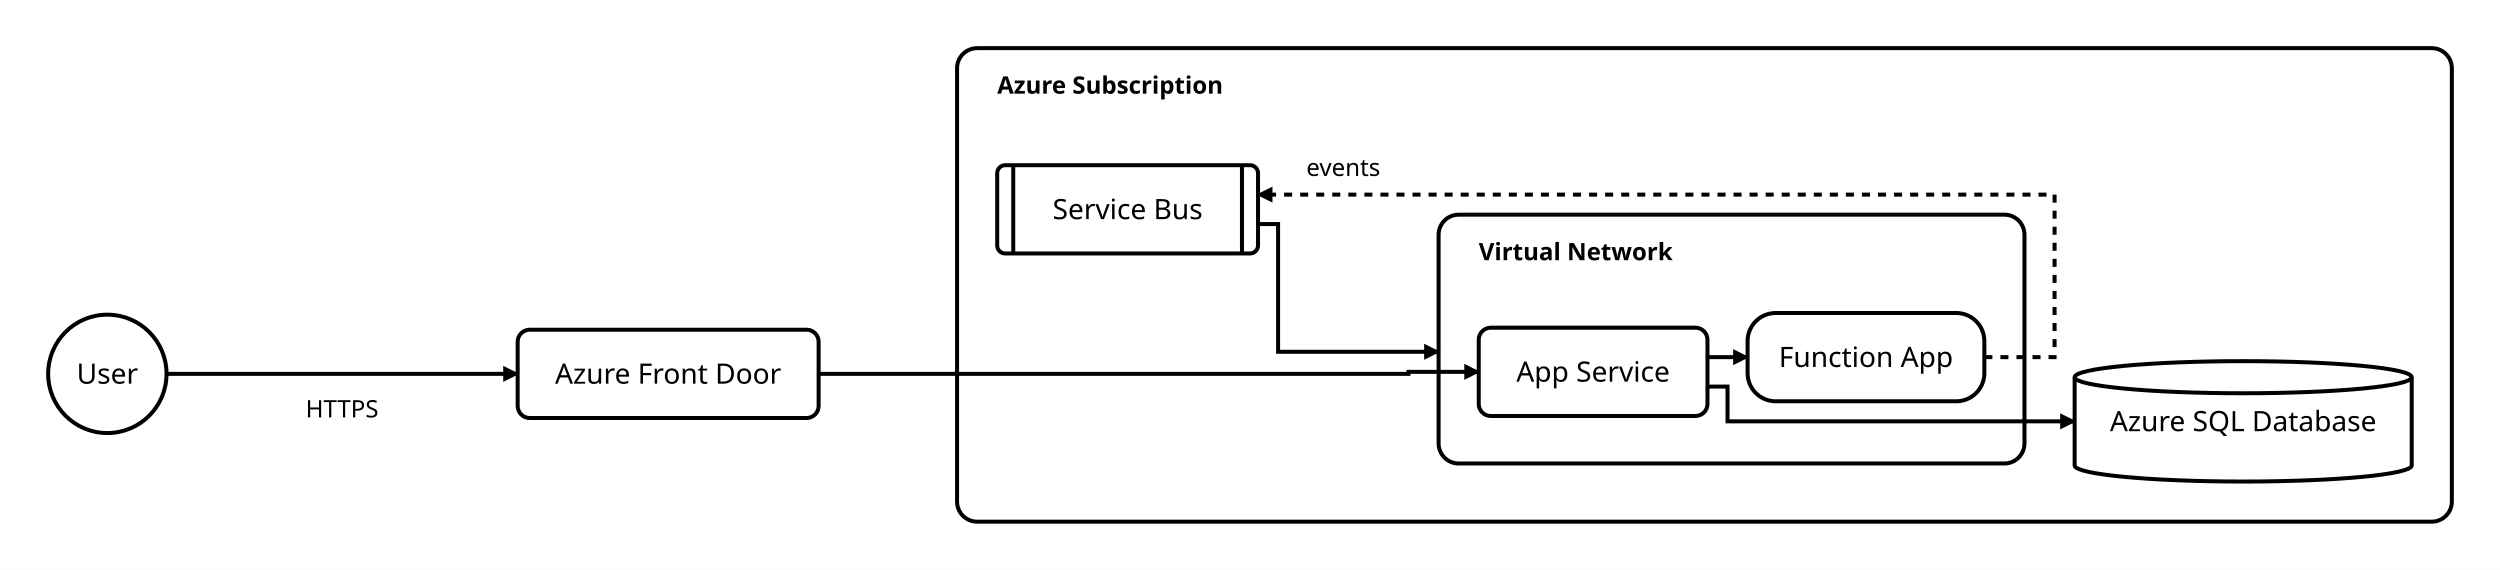
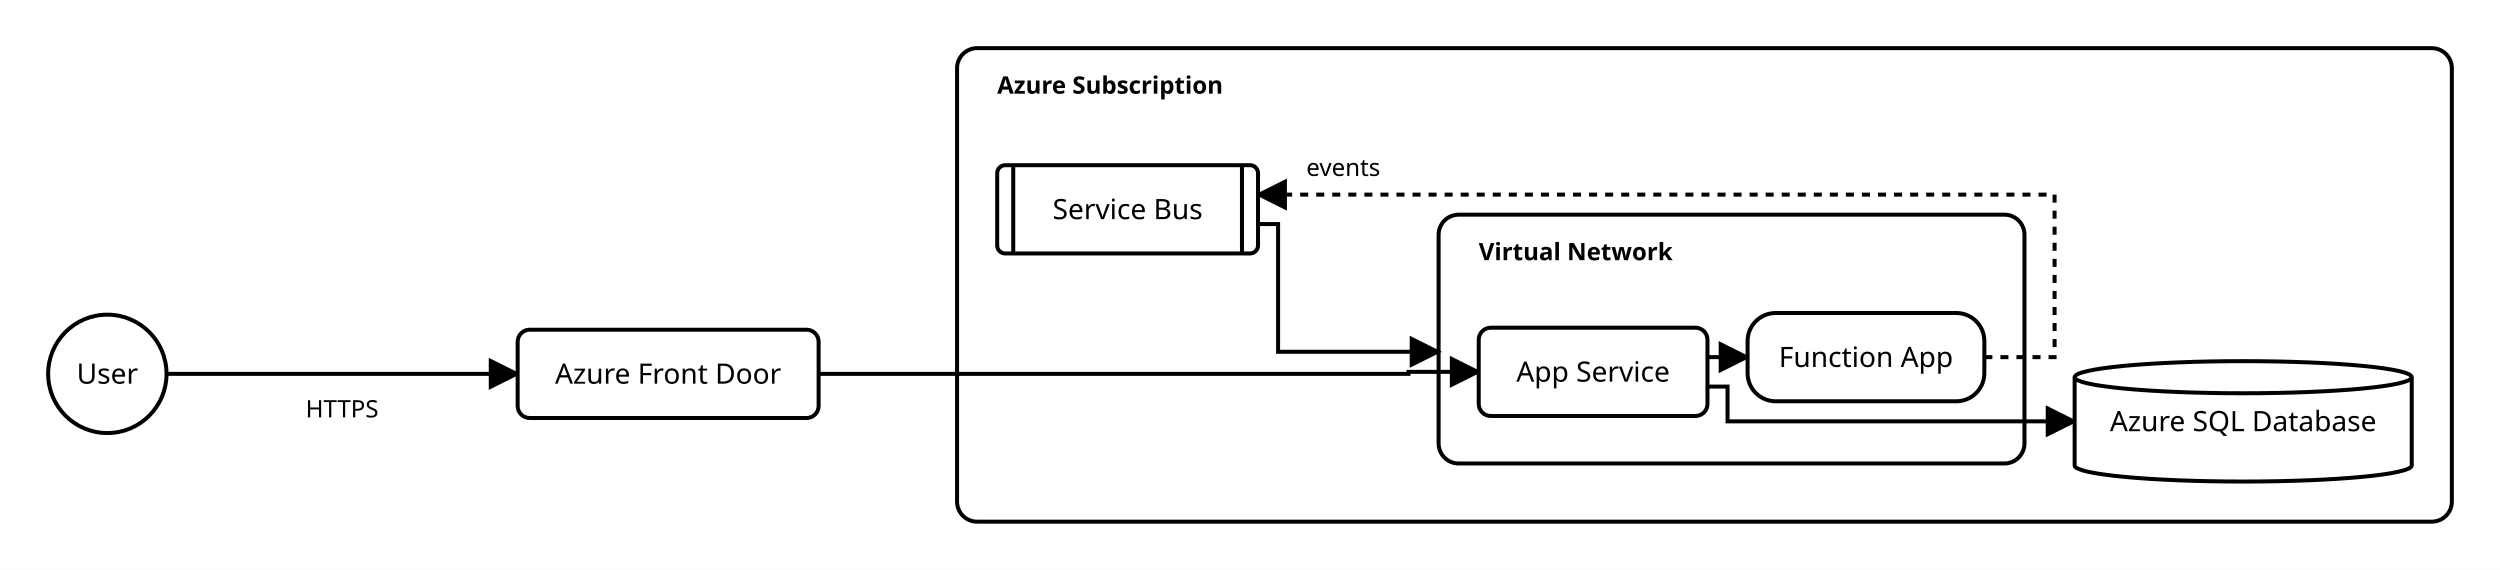
<svg xmlns="http://www.w3.org/2000/svg" width="1246" height="284" viewBox="0 0 1246 284" role="img" aria-labelledby="ff-title ff-desc" font-family="'IBM Plex Sans', 'Segoe UI', system-ui, -apple-system, sans-serif">
  <defs>
-     <marker id="ff-arrow" viewBox="0 0 10 10" refX="9" refY="5" markerWidth="8" markerHeight="8" markerUnits="userSpaceOnUse" orient="auto-start-reverse">
+     <marker id="ff-arrow" viewBox="0 0 10 10" refX="9" refY="5" markerWidth="16" markerHeight="16" markerUnits="userSpaceOnUse" orient="auto">
      <path d="M0 0L10 5L0 10z" fill="#000000" />
    </marker>
-     <marker id="ff-circle" viewBox="0 0 10 10" refX="5" refY="5" markerWidth="8" markerHeight="8" markerUnits="userSpaceOnUse" orient="auto-start-reverse">
+     <marker id="ff-arrow-start" viewBox="0 0 10 10" refX="1" refY="5" markerWidth="16" markerHeight="16" markerUnits="userSpaceOnUse" orient="auto">
+       <path d="M10 0L0 5L10 10z" fill="#000000" />
+     </marker>
+     <marker id="ff-circle" viewBox="0 0 10 10" refX="5" refY="5" markerWidth="16" markerHeight="16" markerUnits="userSpaceOnUse" orient="auto">
      <circle cx="5" cy="5" r="4" fill="#ffffff" stroke="#000000" stroke-width="1.5" />
    </marker>
-     <marker id="ff-cross" viewBox="0 0 10 10" refX="5" refY="5" markerWidth="8" markerHeight="8" markerUnits="userSpaceOnUse" orient="auto-start-reverse">
+     <marker id="ff-circle-start" viewBox="0 0 10 10" refX="5" refY="5" markerWidth="16" markerHeight="16" markerUnits="userSpaceOnUse" orient="auto">
+       <circle cx="5" cy="5" r="4" fill="#ffffff" stroke="#000000" stroke-width="1.5" />
+     </marker>
+     <marker id="ff-cross" viewBox="0 0 10 10" refX="5" refY="5" markerWidth="16" markerHeight="16" markerUnits="userSpaceOnUse" orient="auto">
+       <path d="M1 1L9 9M9 1L1 9" stroke="#000000" stroke-width="1.5" />
+     </marker>
+     <marker id="ff-cross-start" viewBox="0 0 10 10" refX="5" refY="5" markerWidth="16" markerHeight="16" markerUnits="userSpaceOnUse" orient="auto">
      <path d="M1 1L9 9M9 1L1 9" stroke="#000000" stroke-width="1.5" />
    </marker>
  </defs>
  <rect width="100%" height="100%" fill="#ffffff" />
  <g class="ff-groups">
    <g data-group-id="azure">
      <rect x="477" y="24" width="745" height="236" rx="10" fill="#ffffff" stroke="#000000" stroke-width="2" />
      <text font-size="12" font-weight="600" fill="#000000" text-anchor="start">
        <tspan x="497" y="42.5" dy="0.35em">Azure Subscription</tspan>
      </text>
    </g>
    <g data-group-id="vnet">
      <rect x="717" y="107" width="292" height="124" rx="10" fill="#ffffff" stroke="#000000" stroke-width="2" />
      <text font-size="12" font-weight="600" fill="#000000" text-anchor="start">
        <tspan x="737" y="125.5" dy="0.35em">Virtual Network</tspan>
      </text>
    </g>
  </g>
  <g class="ff-edges" fill="none">
    <g data-edge-id="L_user_fd_0">
      <path d="M83 186.33L258 186.33" stroke="#000000" stroke-width="2" marker-end="url(#ff-arrow)" />
    </g>
    <g data-edge-id="L_app_fn_0">
      <path d="M851 178L871 178" stroke="#000000" stroke-width="2" marker-end="url(#ff-arrow)" />
    </g>
    <g data-edge-id="L_fn_sb_0">
      <path d="M989 178L1024 178L1024 97L627 97" stroke="#000000" stroke-width="2" stroke-dasharray="4 4" marker-end="url(#ff-arrow)" />
    </g>
    <g data-edge-id="L_app_sql_0">
      <path d="M851 192.67L861 192.67L861 210L1034 210" stroke="#000000" stroke-width="2" marker-end="url(#ff-arrow)" />
    </g>
    <g data-edge-id="L_fd_app_0">
      <path d="M408 186.33L702 186.33L702 185.33L737 185.33" stroke="#000000" stroke-width="2" marker-end="url(#ff-arrow)" />
    </g>
    <g data-edge-id="L_sb_vnet_0">
      <path d="M627 111.67L637 111.67L637 175.33L717 175.33" stroke="#000000" stroke-width="2" marker-end="url(#ff-arrow)" />
    </g>
  </g>
  <g class="ff-edge-labels">
    <g data-edge-id="L_user_fd_0">
      <rect x="147" y="193.33" width="47" height="21" rx="4" fill="#ffffff" />
      <text font-size="12" font-weight="400" fill="#000000" text-anchor="middle">
        <tspan x="170.5" y="203.83" dy="0.35em">HTTPS</tspan>
      </text>
    </g>
    <g data-edge-id="L_fn_sb_0">
      <rect x="647" y="73" width="45" height="21" rx="4" fill="#ffffff" />
      <text font-size="12" font-weight="400" fill="#000000" text-anchor="middle">
        <tspan x="669.5" y="83.5" dy="0.35em">events</tspan>
      </text>
    </g>
  </g>
  <g class="ff-nodes">
    <g data-node-id="user">
      <circle cx="53.5" cy="186.33" r="29.5" fill="#ffffff" stroke="#000000" stroke-width="2" />
      <text font-size="14" font-weight="500" fill="#000000" text-anchor="middle">
        <tspan x="53.5" y="186.33" dy="0.35em">User</tspan>
      </text>
    </g>
    <g data-node-id="fd">
      <rect x="258" y="164.33" width="150" height="44" rx="6" fill="#ffffff" stroke="#000000" stroke-width="2" />
      <text font-size="14" font-weight="500" fill="#000000" text-anchor="middle">
        <tspan x="333" y="186.33" dy="0.35em">Azure Front Door</tspan>
      </text>
    </g>
    <g data-node-id="app">
      <rect x="737" y="163.33" width="114" height="44" rx="6" fill="#ffffff" stroke="#000000" stroke-width="2" />
      <text font-size="14" font-weight="500" fill="#000000" text-anchor="middle">
        <tspan x="794" y="185.33" dy="0.35em">App Service</tspan>
      </text>
    </g>
    <g data-node-id="fn">
      <rect x="871" y="156" width="118" height="44" rx="14" fill="#ffffff" stroke="#000000" stroke-width="2" />
      <text font-size="14" font-weight="500" fill="#000000" text-anchor="middle">
        <tspan x="930" y="178" dy="0.35em">Function App</tspan>
      </text>
    </g>
    <g data-node-id="sb">
      <rect x="497" y="82.33" width="130" height="44" rx="4" fill="#ffffff" stroke="#000000" stroke-width="2" />
      <path d="M505 82.33V126.33M619 82.33V126.33" fill="none" stroke="#000000" stroke-width="2" />
      <text font-size="14" font-weight="500" fill="#000000" text-anchor="middle">
        <tspan x="562" y="104.33" dy="0.35em">Service Bus</tspan>
      </text>
    </g>
    <g data-node-id="sql">
      <path d="M1034 188A84 8 0 0 1 1202 188V232A84 8 0 0 1 1034 232Z" fill="#ffffff" stroke="#000000" stroke-width="2" />
      <path d="M1034 188A84 8 0 0 0 1202 188" fill="none" stroke="#000000" stroke-width="2" />
      <text font-size="14" font-weight="500" fill="#000000" text-anchor="middle">
        <tspan x="1118" y="210" dy="0.35em">Azure SQL Database</tspan>
      </text>
    </g>
  </g>
</svg>
